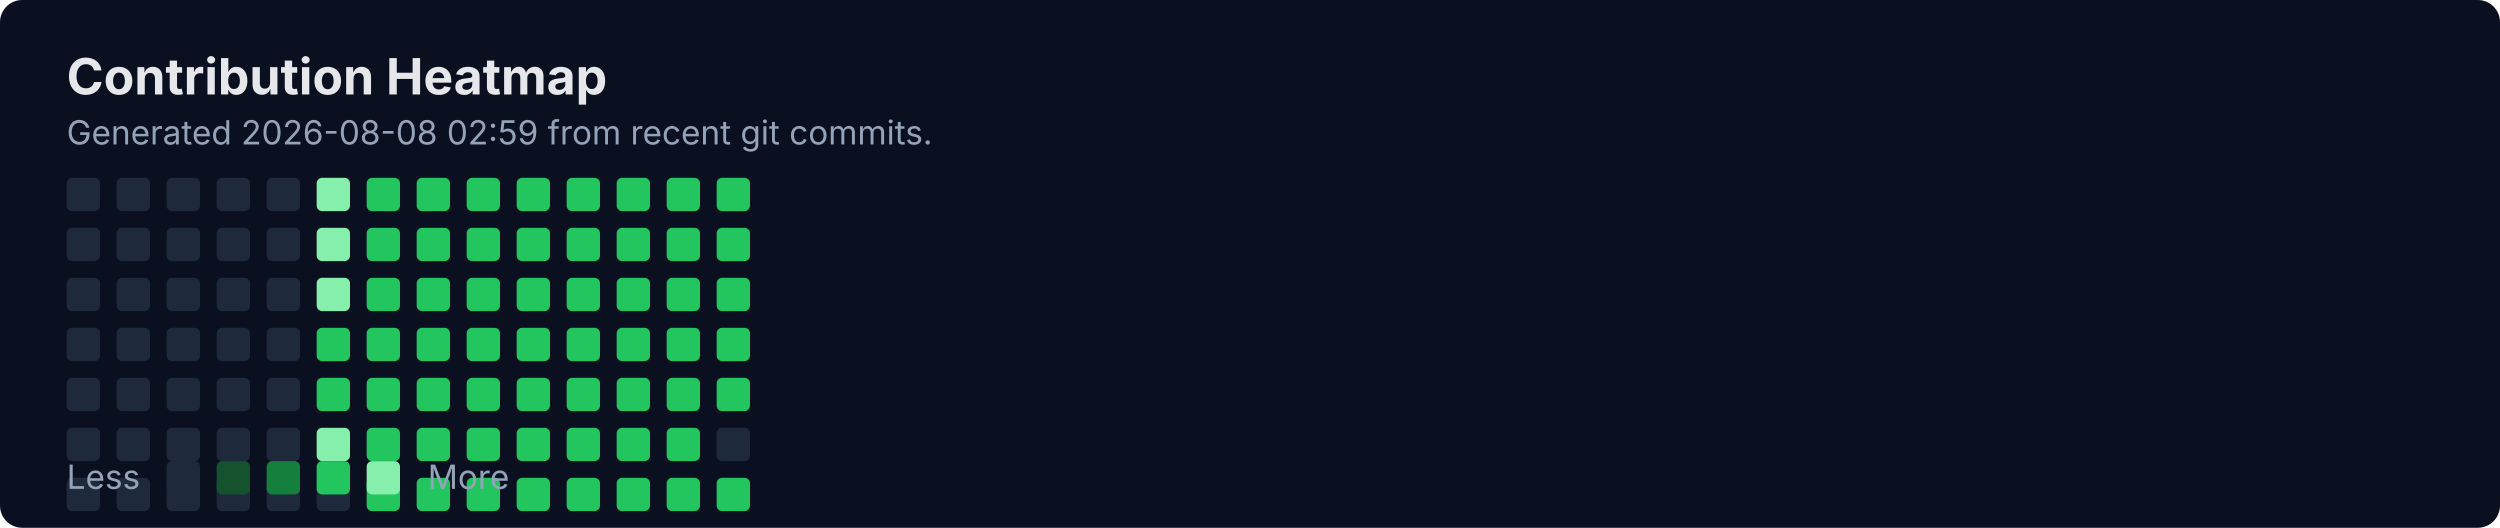
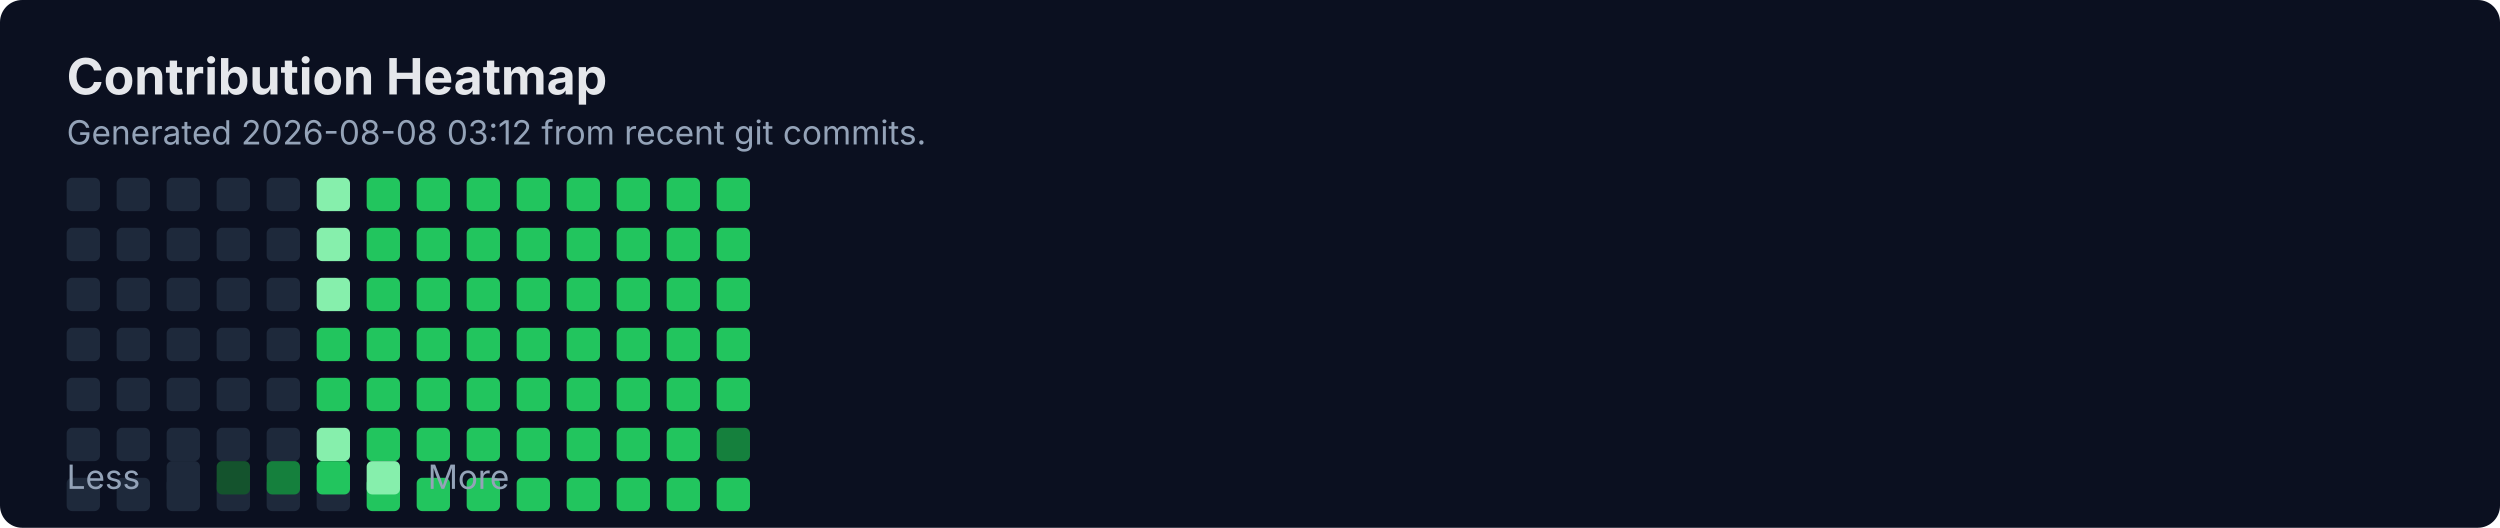
<svg xmlns="http://www.w3.org/2000/svg" width="900" height="190" viewBox="0 0 900 190" fill="none" role="img" aria-labelledby="title">
  <rect width="900" height="190" rx="8" fill="#0B1020" />
  <text x="24" y="34" fill="#E5E7EB" font-family="Inter, Segoe UI, Arial" font-size="18" font-weight="700">Contribution Heatmap</text>
-   <text x="24" y="52" fill="#94A3B8" font-family="Inter, Segoe UI, Arial" font-size="12">Generated 2026-08-08 02:59 from recent git commits.</text>
+   <text x="24" y="52" fill="#94A3B8" font-family="Inter, Segoe UI, Arial" font-size="12">Generated 2026-08-08 03:12 from recent git commits.</text>
  <rect x="24" y="172" width="12" height="12" rx="2" fill="#1E293B" />
  <rect x="24" y="64" width="12" height="12" rx="2" fill="#1E293B" />
  <rect x="24" y="82" width="12" height="12" rx="2" fill="#1E293B" />
  <rect x="24" y="100" width="12" height="12" rx="2" fill="#1E293B" />
  <rect x="24" y="118" width="12" height="12" rx="2" fill="#1E293B" />
  <rect x="24" y="136" width="12" height="12" rx="2" fill="#1E293B" />
  <rect x="24" y="154" width="12" height="12" rx="2" fill="#1E293B" />
  <rect x="42" y="172" width="12" height="12" rx="2" fill="#1E293B" />
  <rect x="42" y="64" width="12" height="12" rx="2" fill="#1E293B" />
  <rect x="42" y="82" width="12" height="12" rx="2" fill="#1E293B" />
  <rect x="42" y="100" width="12" height="12" rx="2" fill="#1E293B" />
  <rect x="42" y="118" width="12" height="12" rx="2" fill="#1E293B" />
  <rect x="42" y="136" width="12" height="12" rx="2" fill="#1E293B" />
  <rect x="42" y="154" width="12" height="12" rx="2" fill="#1E293B" />
  <rect x="60" y="172" width="12" height="12" rx="2" fill="#1E293B" />
  <rect x="60" y="64" width="12" height="12" rx="2" fill="#1E293B" />
  <rect x="60" y="82" width="12" height="12" rx="2" fill="#1E293B" />
  <rect x="60" y="100" width="12" height="12" rx="2" fill="#1E293B" />
  <rect x="60" y="118" width="12" height="12" rx="2" fill="#1E293B" />
  <rect x="60" y="136" width="12" height="12" rx="2" fill="#1E293B" />
  <rect x="60" y="154" width="12" height="12" rx="2" fill="#1E293B" />
  <rect x="78" y="172" width="12" height="12" rx="2" fill="#1E293B" />
  <rect x="78" y="64" width="12" height="12" rx="2" fill="#1E293B" />
  <rect x="78" y="82" width="12" height="12" rx="2" fill="#1E293B" />
  <rect x="78" y="100" width="12" height="12" rx="2" fill="#1E293B" />
  <rect x="78" y="118" width="12" height="12" rx="2" fill="#1E293B" />
  <rect x="78" y="136" width="12" height="12" rx="2" fill="#1E293B" />
  <rect x="78" y="154" width="12" height="12" rx="2" fill="#1E293B" />
  <rect x="96" y="172" width="12" height="12" rx="2" fill="#1E293B" />
  <rect x="96" y="64" width="12" height="12" rx="2" fill="#1E293B" />
  <rect x="96" y="82" width="12" height="12" rx="2" fill="#1E293B" />
  <rect x="96" y="100" width="12" height="12" rx="2" fill="#1E293B" />
  <rect x="96" y="118" width="12" height="12" rx="2" fill="#1E293B" />
  <rect x="96" y="136" width="12" height="12" rx="2" fill="#1E293B" />
  <rect x="96" y="154" width="12" height="12" rx="2" fill="#1E293B" />
  <rect x="114" y="172" width="12" height="12" rx="2" fill="#1E293B" />
  <rect x="114" y="64" width="12" height="12" rx="2" fill="#86EFAC" />
  <rect x="114" y="82" width="12" height="12" rx="2" fill="#86EFAC" />
  <rect x="114" y="100" width="12" height="12" rx="2" fill="#86EFAC" />
  <rect x="114" y="118" width="12" height="12" rx="2" fill="#22C55E" />
  <rect x="114" y="136" width="12" height="12" rx="2" fill="#22C55E" />
  <rect x="114" y="154" width="12" height="12" rx="2" fill="#86EFAC" />
  <rect x="132" y="172" width="12" height="12" rx="2" fill="#22C55E" />
  <rect x="132" y="64" width="12" height="12" rx="2" fill="#22C55E" />
  <rect x="132" y="82" width="12" height="12" rx="2" fill="#22C55E" />
  <rect x="132" y="100" width="12" height="12" rx="2" fill="#22C55E" />
  <rect x="132" y="118" width="12" height="12" rx="2" fill="#22C55E" />
  <rect x="132" y="136" width="12" height="12" rx="2" fill="#22C55E" />
  <rect x="132" y="154" width="12" height="12" rx="2" fill="#22C55E" />
  <rect x="150" y="172" width="12" height="12" rx="2" fill="#22C55E" />
  <rect x="150" y="64" width="12" height="12" rx="2" fill="#22C55E" />
  <rect x="150" y="82" width="12" height="12" rx="2" fill="#22C55E" />
  <rect x="150" y="100" width="12" height="12" rx="2" fill="#22C55E" />
  <rect x="150" y="118" width="12" height="12" rx="2" fill="#22C55E" />
  <rect x="150" y="136" width="12" height="12" rx="2" fill="#22C55E" />
  <rect x="150" y="154" width="12" height="12" rx="2" fill="#22C55E" />
  <rect x="168" y="172" width="12" height="12" rx="2" fill="#22C55E" />
  <rect x="168" y="64" width="12" height="12" rx="2" fill="#22C55E" />
  <rect x="168" y="82" width="12" height="12" rx="2" fill="#22C55E" />
  <rect x="168" y="100" width="12" height="12" rx="2" fill="#22C55E" />
  <rect x="168" y="118" width="12" height="12" rx="2" fill="#22C55E" />
  <rect x="168" y="136" width="12" height="12" rx="2" fill="#22C55E" />
  <rect x="168" y="154" width="12" height="12" rx="2" fill="#22C55E" />
  <rect x="186" y="172" width="12" height="12" rx="2" fill="#22C55E" />
  <rect x="186" y="64" width="12" height="12" rx="2" fill="#22C55E" />
  <rect x="186" y="82" width="12" height="12" rx="2" fill="#22C55E" />
  <rect x="186" y="100" width="12" height="12" rx="2" fill="#22C55E" />
  <rect x="186" y="118" width="12" height="12" rx="2" fill="#22C55E" />
  <rect x="186" y="136" width="12" height="12" rx="2" fill="#22C55E" />
  <rect x="186" y="154" width="12" height="12" rx="2" fill="#22C55E" />
  <rect x="204" y="172" width="12" height="12" rx="2" fill="#22C55E" />
  <rect x="204" y="64" width="12" height="12" rx="2" fill="#22C55E" />
  <rect x="204" y="82" width="12" height="12" rx="2" fill="#22C55E" />
  <rect x="204" y="100" width="12" height="12" rx="2" fill="#22C55E" />
  <rect x="204" y="118" width="12" height="12" rx="2" fill="#22C55E" />
  <rect x="204" y="136" width="12" height="12" rx="2" fill="#22C55E" />
  <rect x="204" y="154" width="12" height="12" rx="2" fill="#22C55E" />
  <rect x="222" y="172" width="12" height="12" rx="2" fill="#22C55E" />
  <rect x="222" y="64" width="12" height="12" rx="2" fill="#22C55E" />
  <rect x="222" y="82" width="12" height="12" rx="2" fill="#22C55E" />
  <rect x="222" y="100" width="12" height="12" rx="2" fill="#22C55E" />
  <rect x="222" y="118" width="12" height="12" rx="2" fill="#22C55E" />
  <rect x="222" y="136" width="12" height="12" rx="2" fill="#22C55E" />
  <rect x="222" y="154" width="12" height="12" rx="2" fill="#22C55E" />
  <rect x="240" y="172" width="12" height="12" rx="2" fill="#22C55E" />
  <rect x="240" y="64" width="12" height="12" rx="2" fill="#22C55E" />
  <rect x="240" y="82" width="12" height="12" rx="2" fill="#22C55E" />
  <rect x="240" y="100" width="12" height="12" rx="2" fill="#22C55E" />
  <rect x="240" y="118" width="12" height="12" rx="2" fill="#22C55E" />
  <rect x="240" y="136" width="12" height="12" rx="2" fill="#22C55E" />
  <rect x="240" y="154" width="12" height="12" rx="2" fill="#22C55E" />
  <rect x="258" y="172" width="12" height="12" rx="2" fill="#22C55E" />
  <rect x="258" y="64" width="12" height="12" rx="2" fill="#22C55E" />
  <rect x="258" y="82" width="12" height="12" rx="2" fill="#22C55E" />
  <rect x="258" y="100" width="12" height="12" rx="2" fill="#22C55E" />
  <rect x="258" y="118" width="12" height="12" rx="2" fill="#22C55E" />
  <rect x="258" y="136" width="12" height="12" rx="2" fill="#22C55E" />
-   <rect x="258" y="154" width="12" height="12" rx="2" fill="#1E293B" />
+   <rect x="258" y="154" width="12" height="12" rx="2" fill="#15803D" />
  <text x="24" y="176" fill="#94A3B8" font-family="Inter, Segoe UI, Arial" font-size="12">Less</text>
  <rect x="60" y="166" width="12" height="12" rx="2" fill="#1E293B" />
  <rect x="78" y="166" width="12" height="12" rx="2" fill="#14532D" />
  <rect x="96" y="166" width="12" height="12" rx="2" fill="#15803D" />
  <rect x="114" y="166" width="12" height="12" rx="2" fill="#22C55E" />
  <rect x="132" y="166" width="12" height="12" rx="2" fill="#86EFAC" />
  <text x="154" y="176" fill="#94A3B8" font-family="Inter, Segoe UI, Arial" font-size="12">More</text>
</svg>
